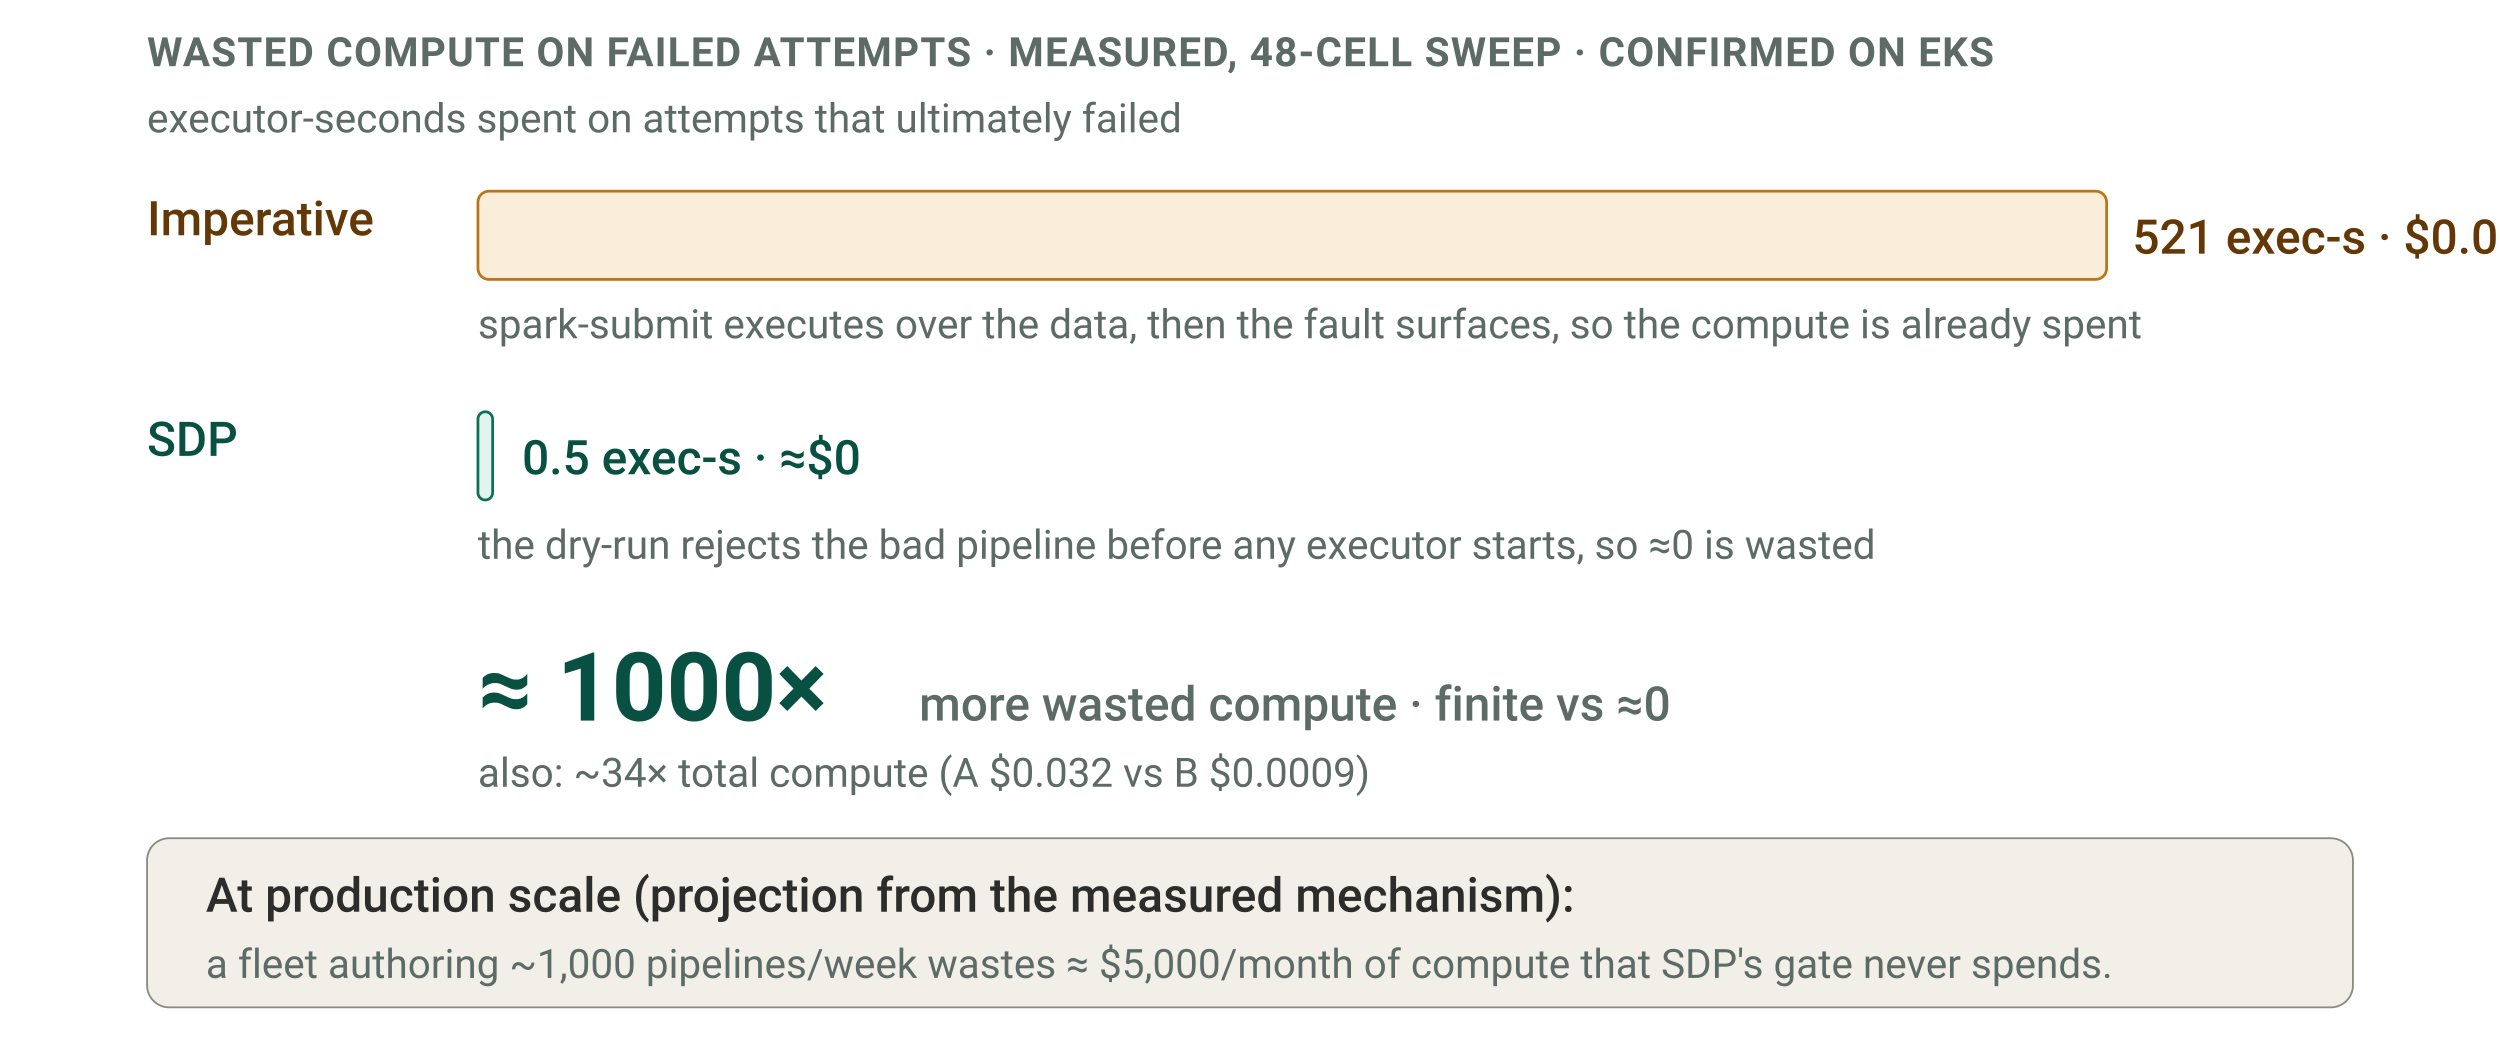
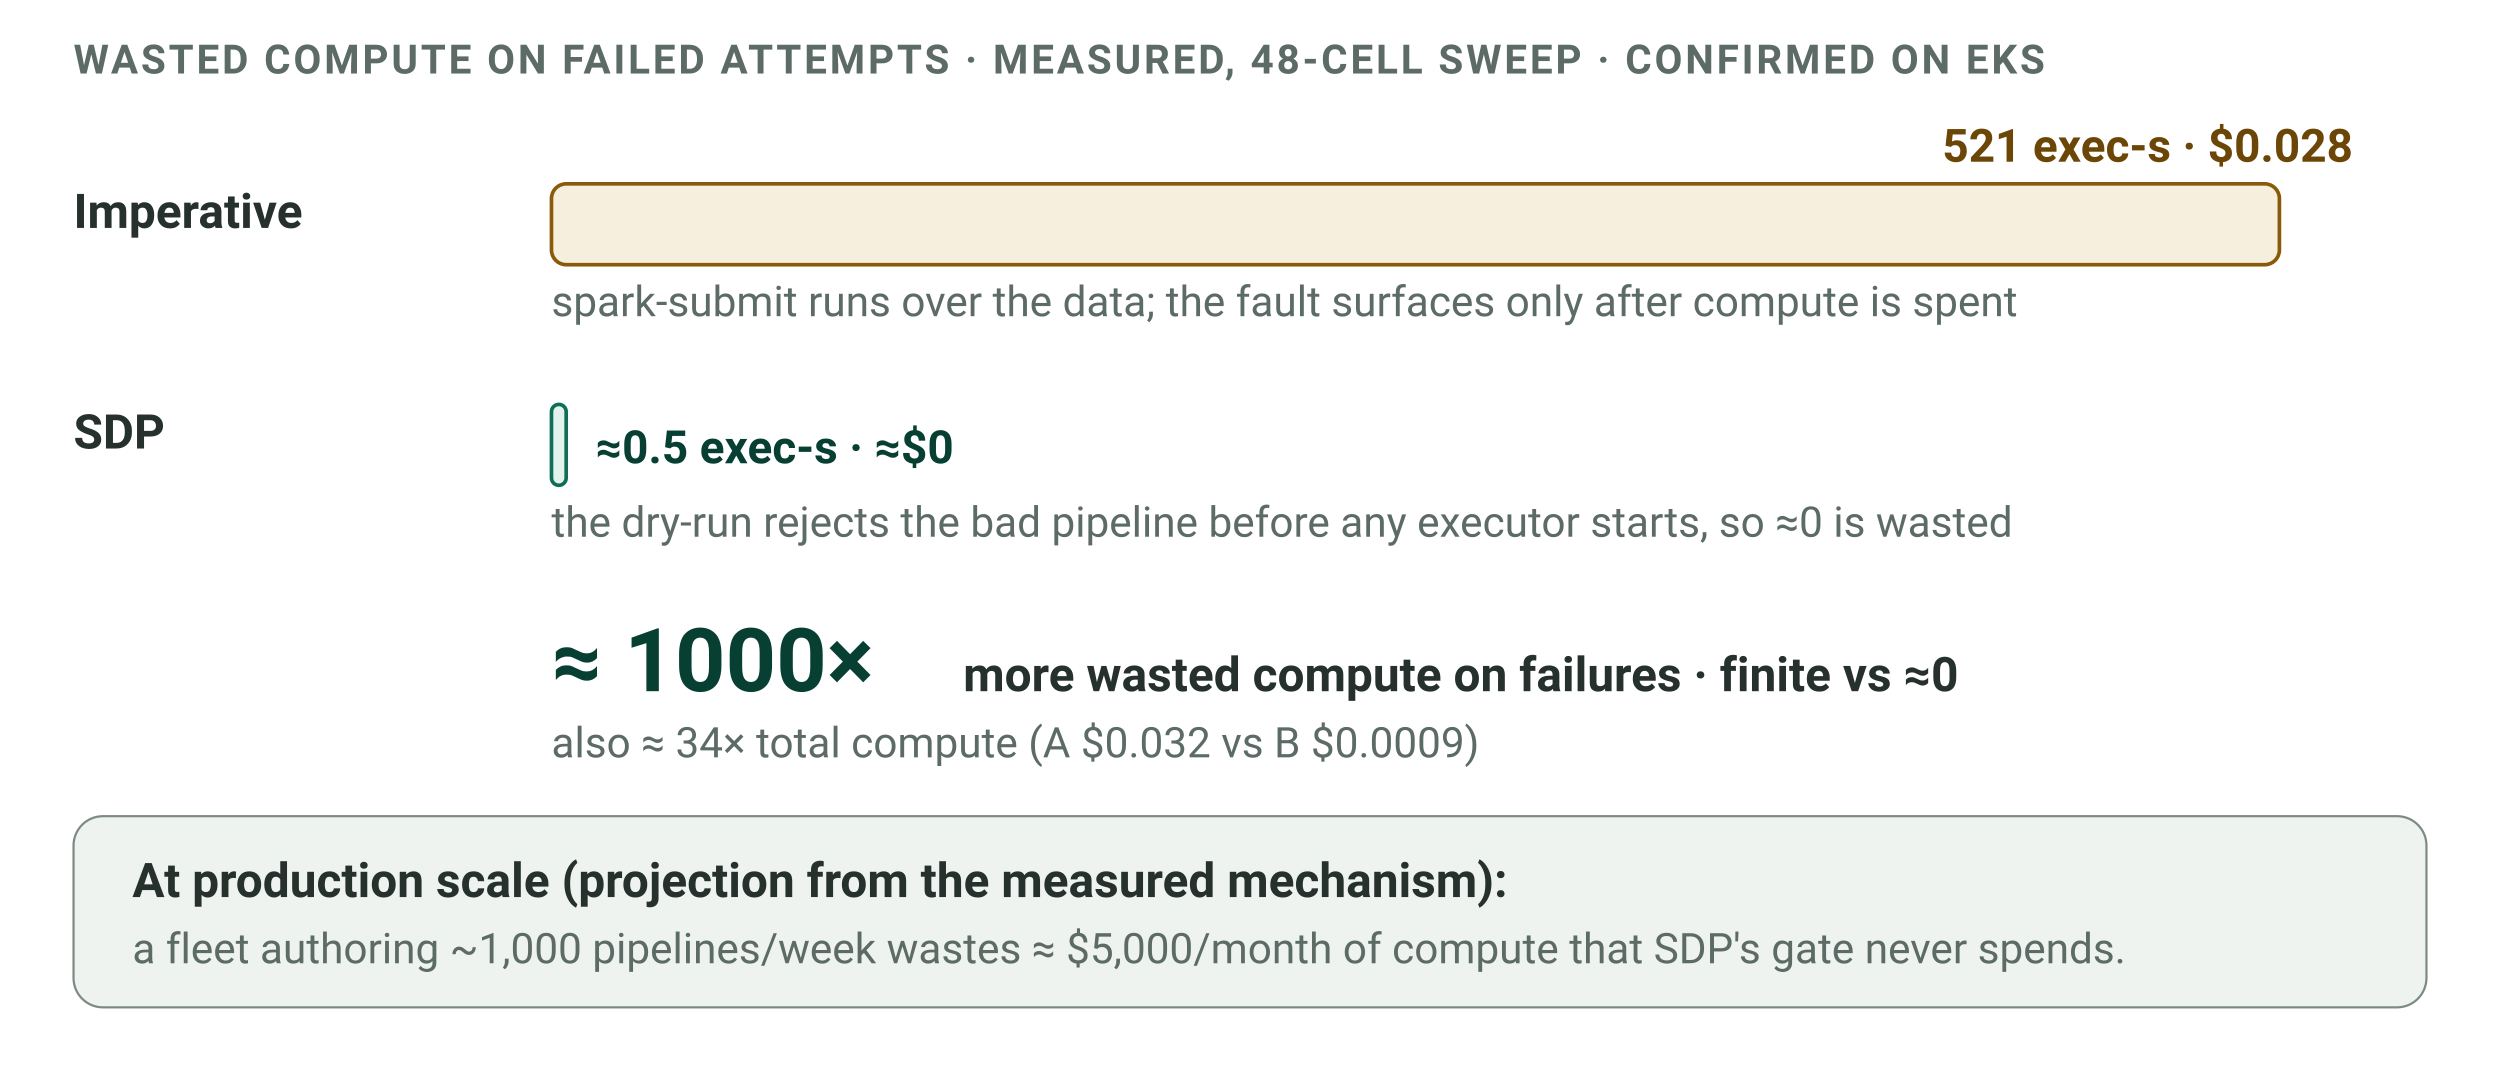
- <svg xmlns="http://www.w3.org/2000/svg" width="100%" viewBox="0 0 680 288" role="img" font-family="ui-sans-serif, system-ui, sans-serif">
+ <svg xmlns="http://www.w3.org/2000/svg" width="100%" viewBox="0 0 680 296" role="img" font-family="ui-sans-serif, system-ui, sans-serif">
  <style>
  text{font-family:ui-sans-serif,system-ui,-apple-system,"Segoe UI",Roboto,Helvetica,Arial,sans-serif}
-   .th{font-size:13px;font-weight:500}.ts{font-size:11px;fill:#5c6b66}
-   .lab{font-size:11px;font-weight:600;fill:#5c6b66;letter-spacing:.03em}
-   .big{font-size:26px;font-weight:600;fill:#085041}
-   .amber rect{fill:#FAEEDA;stroke:#BA7517;stroke-width:.75}
-   .teal rect{fill:#E1F5EE;stroke:#0F6E56;stroke-width:.75}
+   .kick{font-size:11px;font-weight:700;letter-spacing:.07em;fill:#5d6b66}
+   .lbl{font-size:13px;font-weight:600;fill:#26312e}.sub{font-size:11.5px;fill:#5d6b66}
+   .val{font-size:12.5px;font-weight:700}
+   .am rect{fill:#f7efdd;stroke:#8a5a0b;stroke-width:1}
+   .teal rect{fill:#e3f2ec;stroke:#0f6e56;stroke-width:1}
+   .big{font-size:24px;font-weight:700;fill:#083f33}
</style>
-   <text x="40" y="18" class="lab">WASTED COMPUTE ON FAILED ATTEMPTS · MEASURED, 48-CELL SWEEP · CONFIRMED ON EKS</text>
-   <text x="40" y="36" class="ts">executor-seconds spent on attempts that ultimately failed</text>
-   <text x="40" y="64" class="th" fill="#633806">Imperative</text>
-   <g class="amber">
-     <rect x="130" y="52" width="443" height="24" rx="3" />
+   <text x="20" y="20" class="kick">WASTED COMPUTE ON FAILED ATTEMPTS · MEASURED, 48-CELL SWEEP · CONFIRMED ON EKS</text>
+   <text x="20" y="62" class="lbl" fill="#6b4606">Imperative</text>
+   <g class="am">
+     <rect x="150" y="50" width="470" height="22" rx="4" />
  </g>
-   <text x="580" y="69" class="th" fill="#633806">521 exec-s · $0.028</text>
-   <text x="130" y="92" class="ts">spark-submit executes over the data, then the fault surfaces, so the compute is already spent</text>
-   <text x="40" y="124" class="th" fill="#085041">SDP</text>
+   <text x="640" y="44" class="val" fill="#6b4606" text-anchor="end">521 exec-s · $0.028</text>
+   <text x="150" y="86" class="sub" fill="#8a5a0b">spark-submit runs over the data; the fault surfaces only after compute is spent</text>
+   <text x="20" y="122" class="lbl" fill="#083f33">SDP</text>
  <g class="teal">
-     <rect x="130" y="112" width="4" height="24" rx="2" />
+     <rect x="150" y="110" width="4" height="22" rx="2" />
  </g>
-   <text x="142" y="129" class="th" fill="#085041">0.5 exec-s · ≈$0</text>
-   <text x="130" y="152" class="ts">the dry-run rejects the bad pipeline before any executor starts, so ≈0 is wasted</text>
-   <text x="130" y="196" class="big">≈ 1000×</text>
-   <text x="250" y="196" class="th" fill="#5c6b66">more wasted compute · finite vs ≈0</text>
-   <text x="130" y="214" class="ts">also: ~34× total compute (A $0.032 vs B $0.0009)</text>
-   <rect x="40" y="228" width="600" height="46" rx="6" fill="#F1EFE8" stroke="#8a8a82" stroke-width=".5" />
-   <text x="56" y="248" class="th" fill="#2C2C2A">At production scale (projection from the measured mechanism):</text>
-   <text x="56" y="266" class="ts">a fleet authoring ~1,000 pipelines/week wastes ≈ $5,000/month of compute that SDP's gate never spends.</text>
+   <text x="162" y="126" class="val" fill="#083f33">≈0.5 exec-s · ≈$0</text>
+   <text x="150" y="146" class="sub" fill="#0f6e56">the dry-run rejects the bad pipeline before any executor starts, so ≈0 is wasted</text>
+   <text x="150" y="188" class="big">≈ 1000×</text>
+   <text x="262" y="188" class="lbl">more wasted compute on failures · finite vs ≈0</text>
+   <text x="150" y="206" class="sub">also ≈ 34× total compute (A $0.032 vs B $0.0009)</text>
+   <rect x="20" y="222" width="640" height="52" rx="8" fill="#eef3f0" stroke="#7d8a84" stroke-width=".6" />
+   <text x="36" y="244" class="lbl">At production scale (projection from the measured mechanism):</text>
+   <text x="36" y="262" class="sub">a fleet authoring ~1,000 pipelines/week wastes ≈ $5,000/month of compute that SDP's gate never spends.</text>
</svg>
